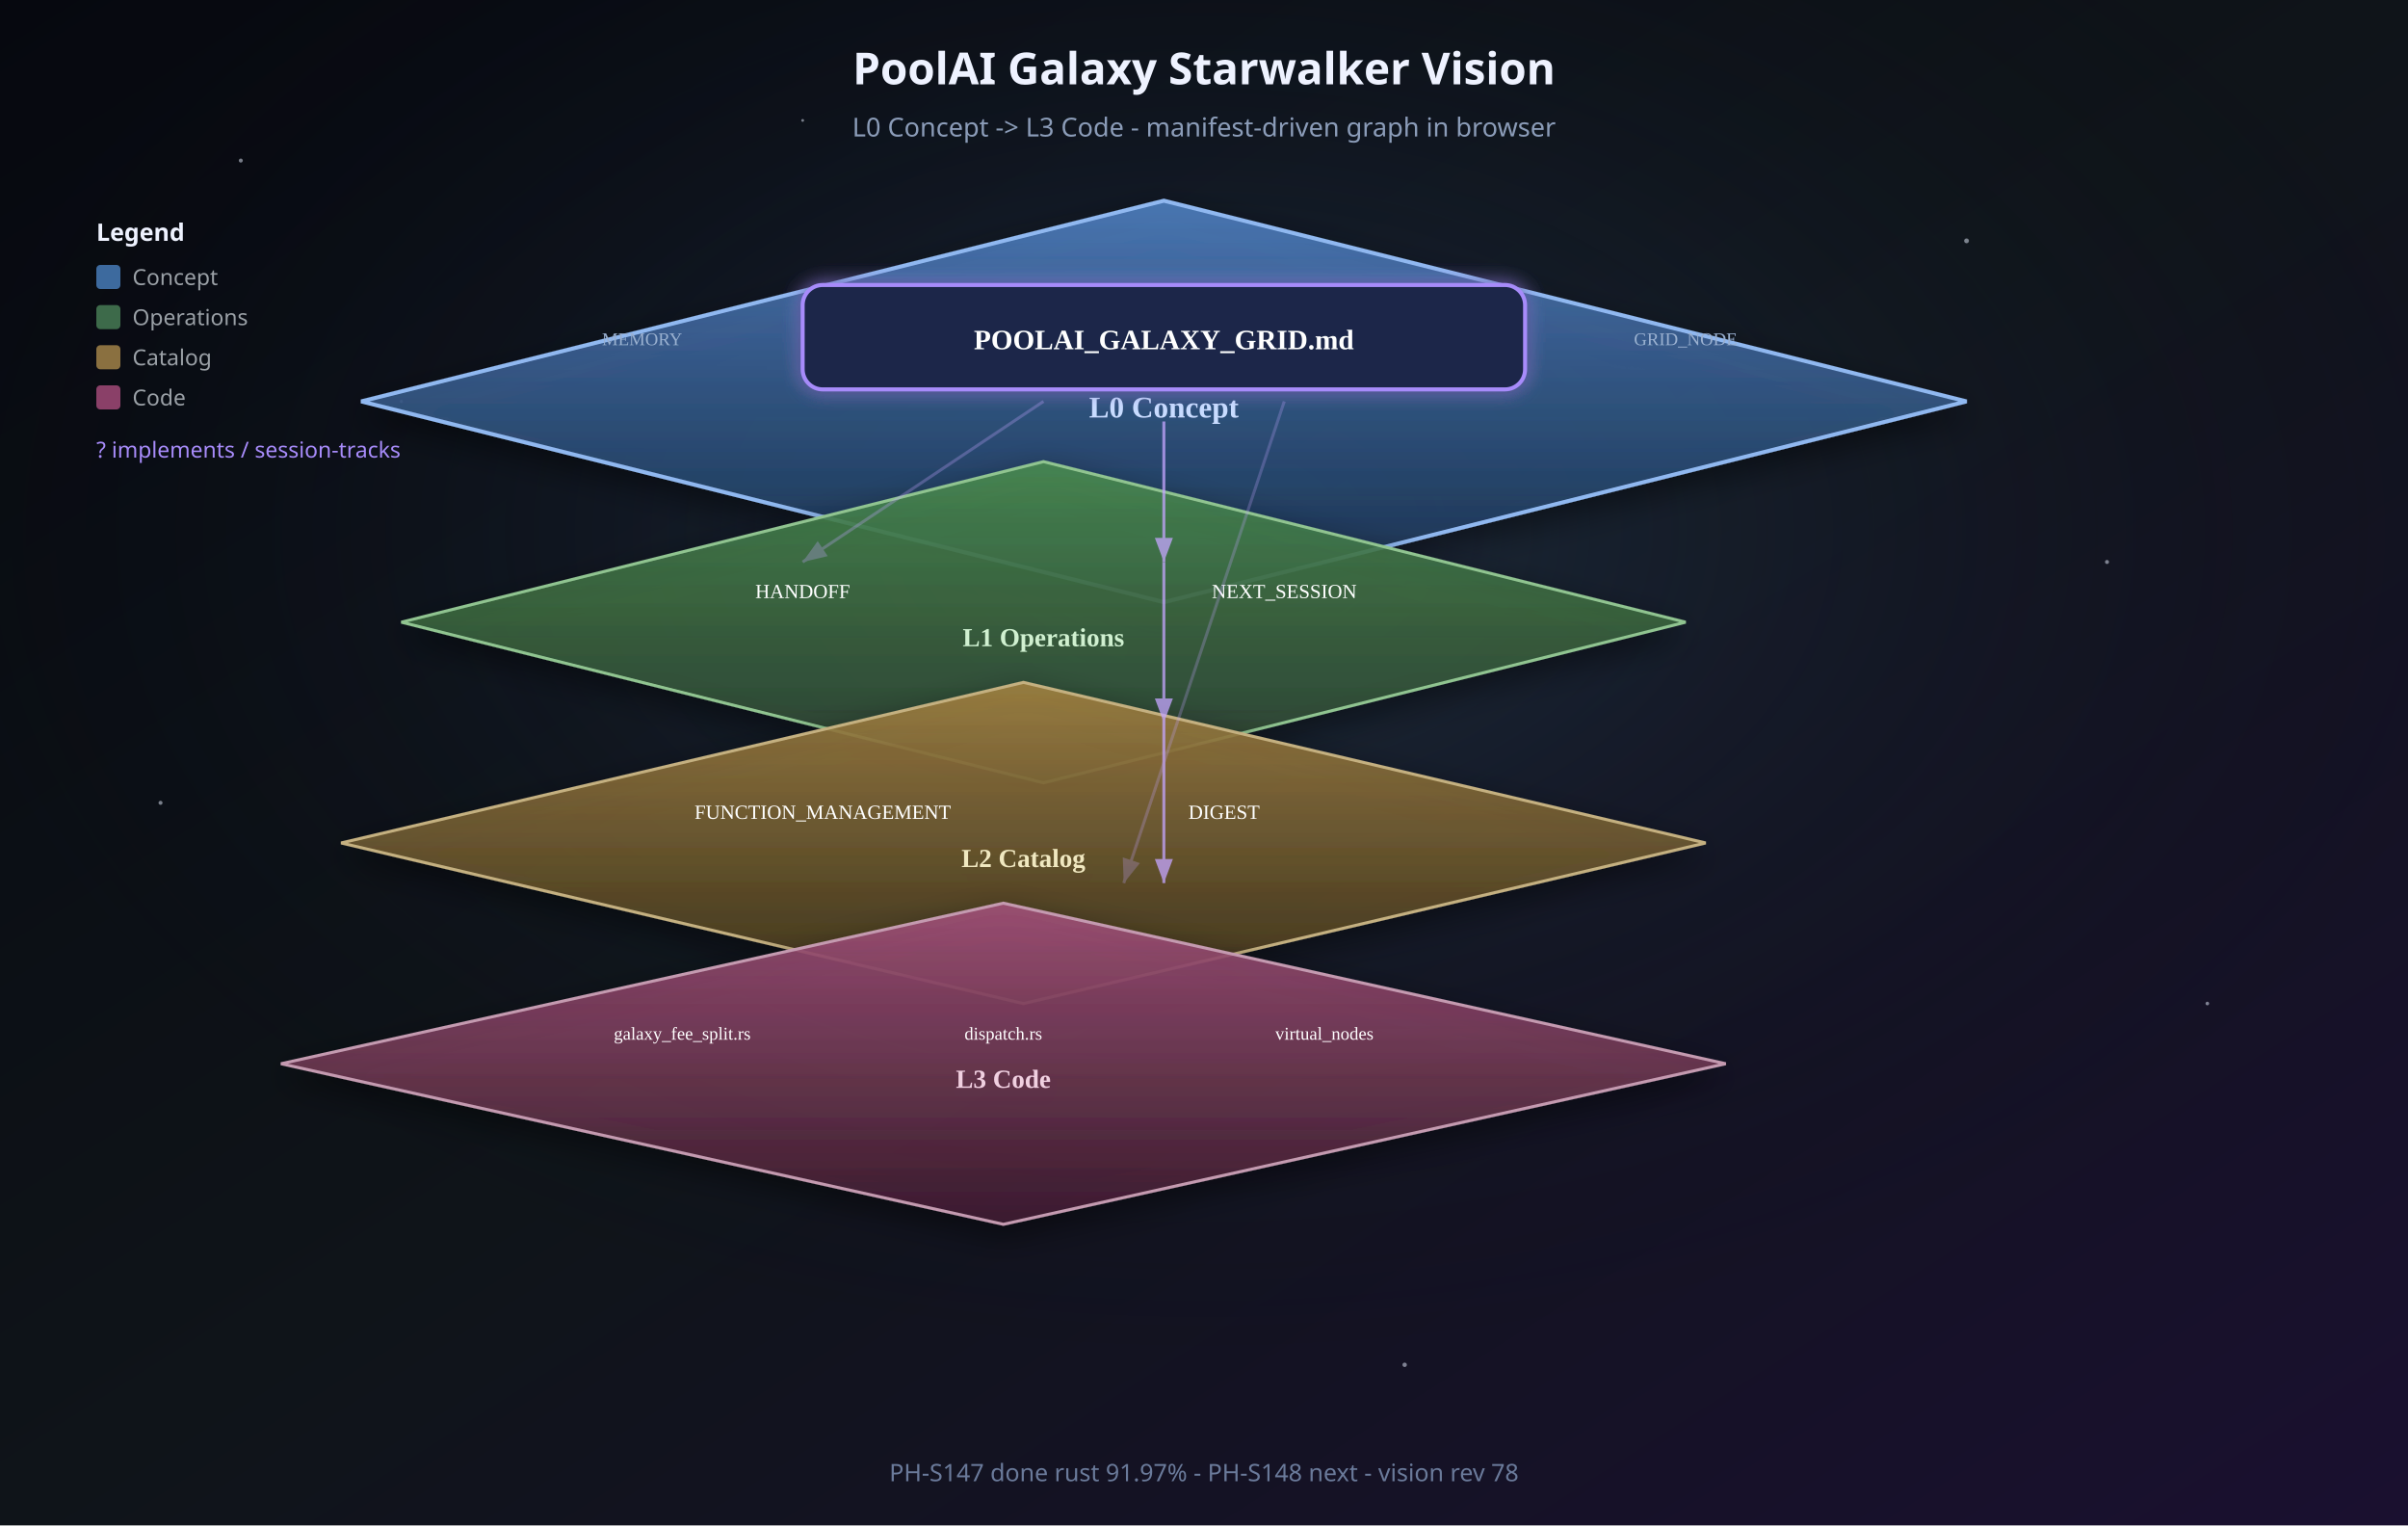
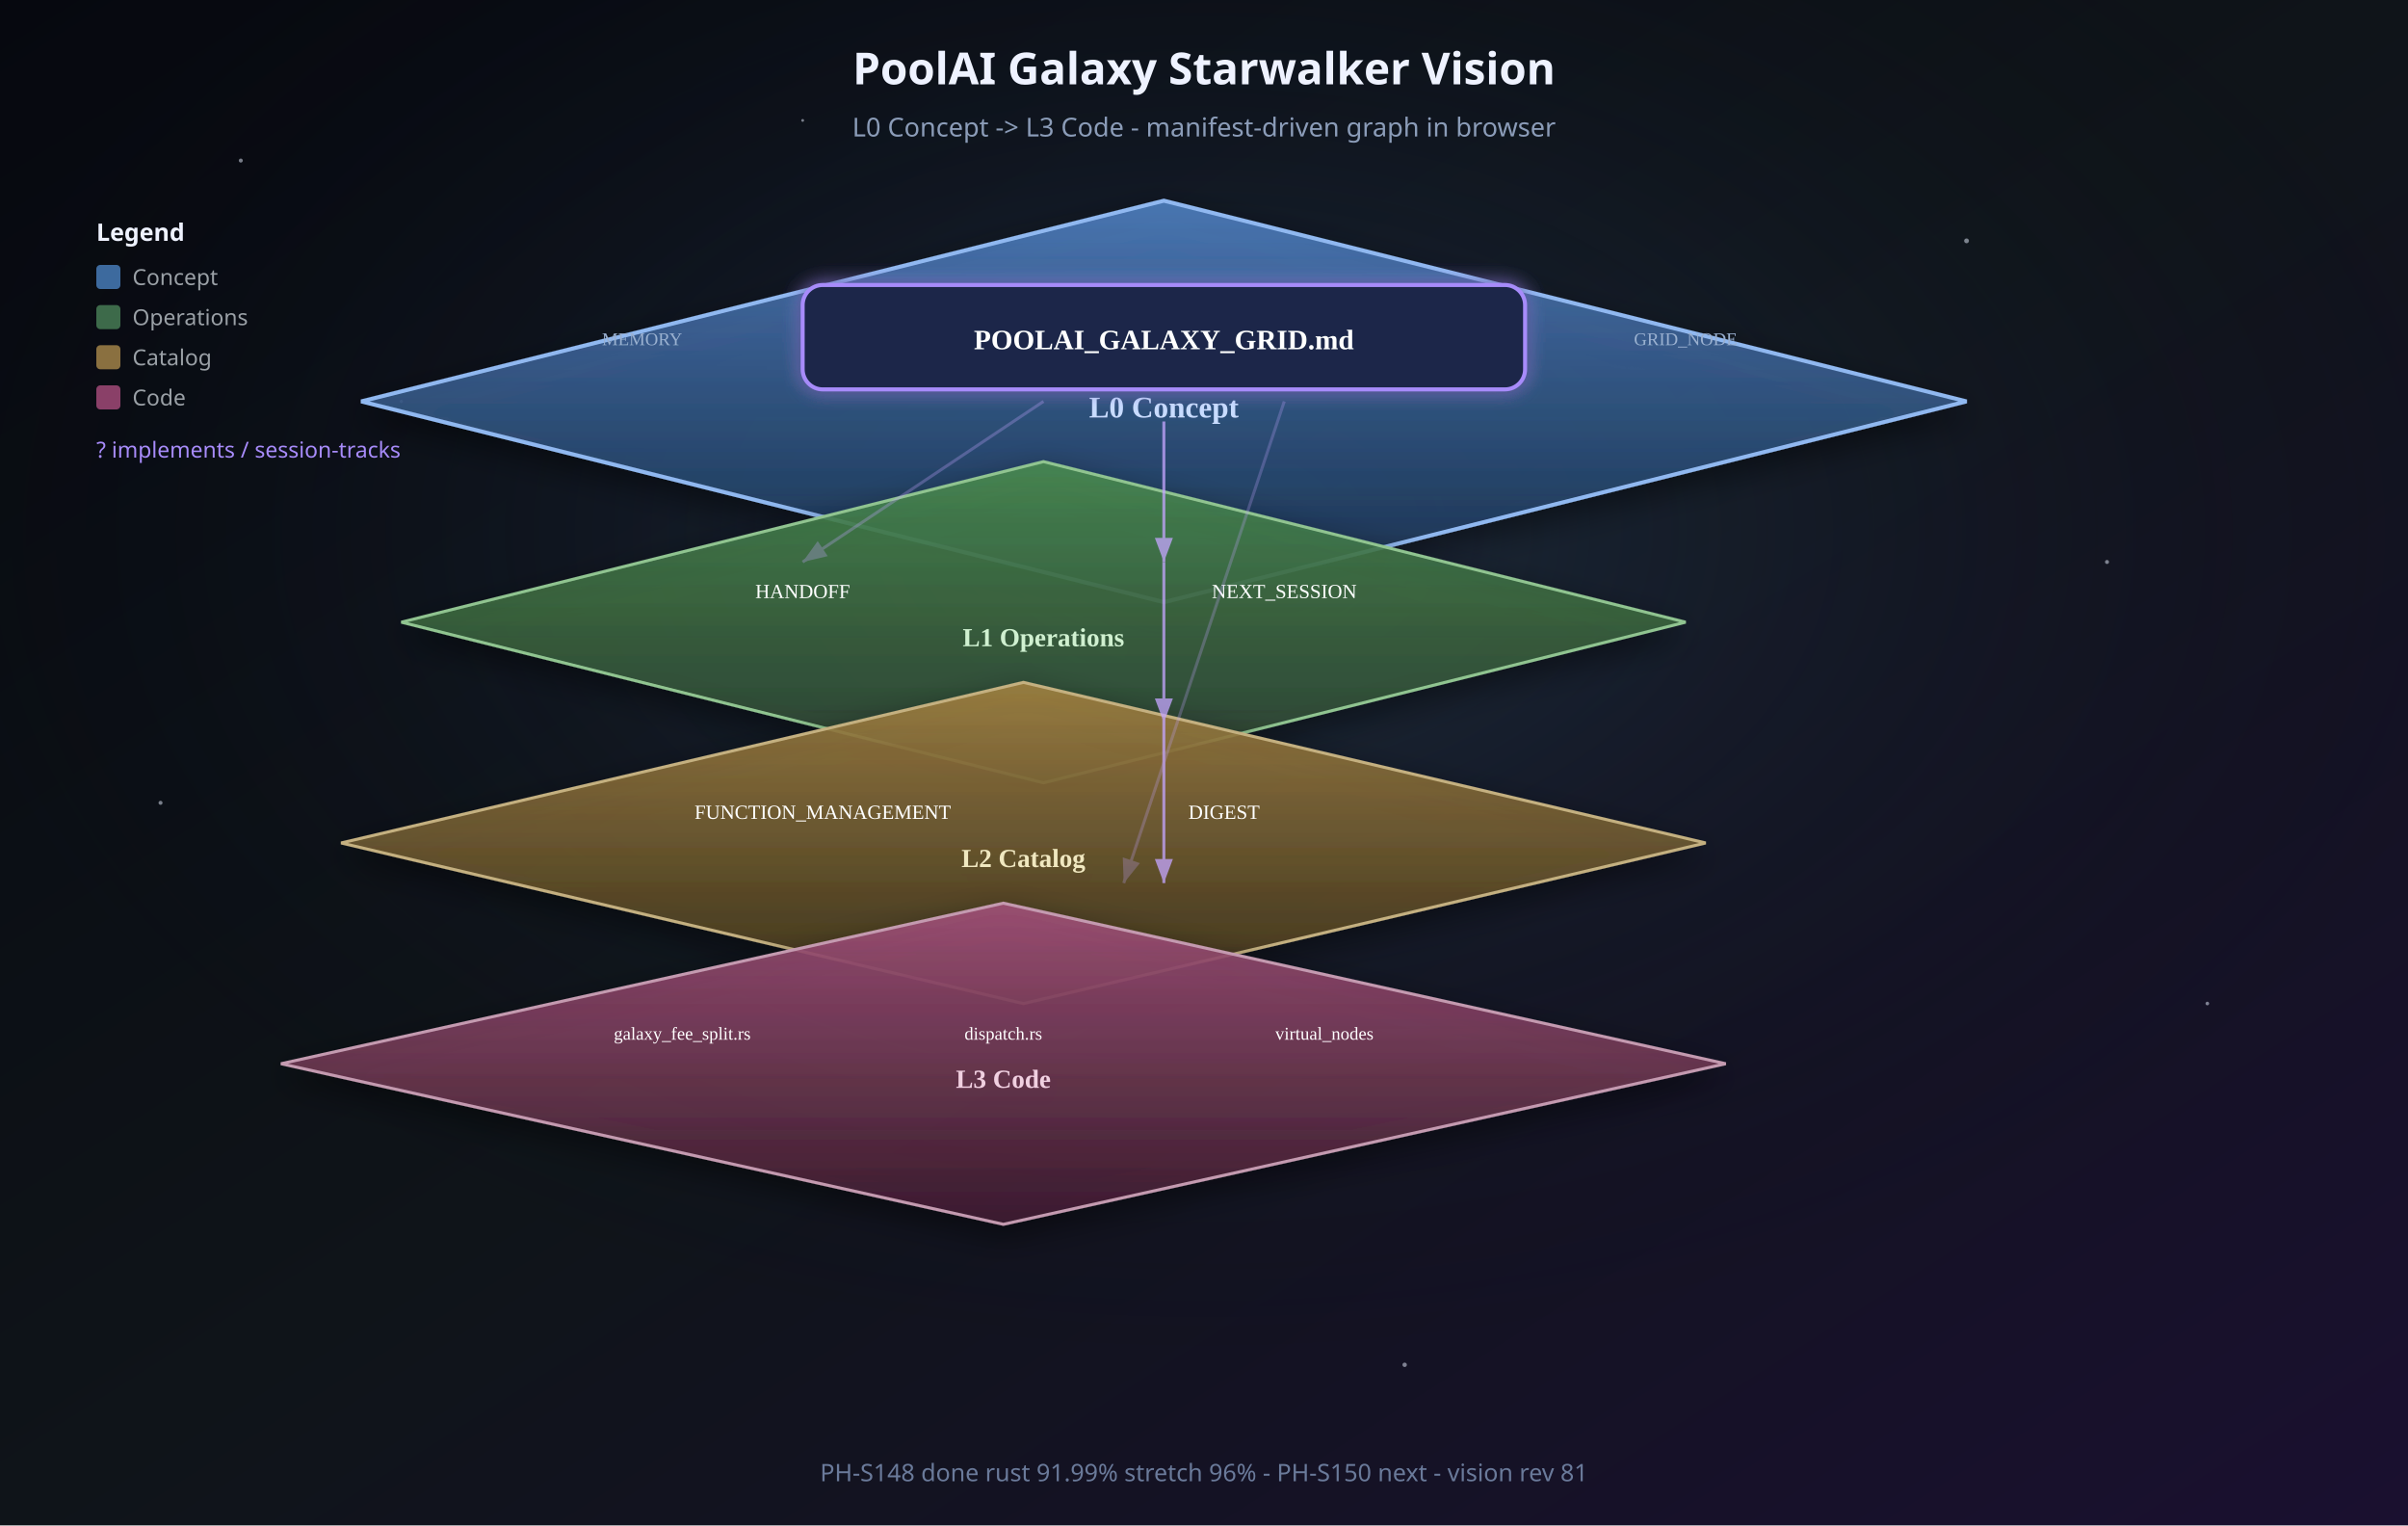
<svg xmlns="http://www.w3.org/2000/svg" viewBox="0 0 1200 760" role="img" aria-labelledby="title desc">
  <defs>
    <linearGradient id="bg" x1="0%" y1="0%" x2="100%" y2="100%">
      <stop offset="0%" stop-color="#06080f" />
      <stop offset="50%" stop-color="#0f1419" />
      <stop offset="100%" stop-color="#1a1030" />
    </linearGradient>
    <radialGradient id="nebula" cx="50%" cy="35%" r="55%">
      <stop offset="0%" stop-color="#3d5a8a" stop-opacity="0.35" />
      <stop offset="100%" stop-color="#06080f" stop-opacity="0" />
    </radialGradient>
    <linearGradient id="planeL0" x1="0%" y1="0%" x2="0%" y2="100%">
      <stop offset="0%" stop-color="#4a7ab8" stop-opacity="0.95" />
      <stop offset="100%" stop-color="#1e3350" stop-opacity="0.85" />
    </linearGradient>
    <linearGradient id="planeL1" x1="0%" y1="0%" x2="0%" y2="100%">
      <stop offset="0%" stop-color="#4a8a50" stop-opacity="0.9" />
      <stop offset="100%" stop-color="#2a4030" stop-opacity="0.85" />
    </linearGradient>
    <linearGradient id="planeL2" x1="0%" y1="0%" x2="0%" y2="100%">
      <stop offset="0%" stop-color="#a08040" stop-opacity="0.9" />
      <stop offset="100%" stop-color="#403520" stop-opacity="0.85" />
    </linearGradient>
    <linearGradient id="planeL3" x1="0%" y1="0%" x2="0%" y2="100%">
      <stop offset="0%" stop-color="#a05078" stop-opacity="0.9" />
      <stop offset="100%" stop-color="#402030" stop-opacity="0.85" />
    </linearGradient>
    <filter id="shadow" x="-30%" y="-30%" width="160%" height="160%">
      <feDropShadow dx="0" dy="6" stdDeviation="8" flood-color="#000" flood-opacity="0.5" />
    </filter>
    <filter id="glow" x="-50%" y="-50%" width="200%" height="200%">
      <feGaussianBlur stdDeviation="4" result="b" />
      <feMerge>
        <feMergeNode in="b" />
        <feMergeNode in="SourceGraphic" />
      </feMerge>
    </filter>
    <marker id="arrow" markerWidth="10" markerHeight="10" refX="8" refY="3" orient="auto">
      <path d="M0,0 L8,3 L0,6 Z" fill="#c4a5ff" />
    </marker>
  </defs>
  <rect width="1200" height="760" fill="url(#bg)" />
  <rect width="1200" height="760" fill="url(#nebula)" />
  <g fill="#e8f0ff" opacity="0.5">
    <circle cx="120" cy="80" r="1" />
    <circle cx="980" cy="120" r="1.2" />
    <circle cx="200" cy="200" r="0.8" />
    <circle cx="1050" cy="280" r="1" />
    <circle cx="80" cy="400" r="1" />
    <circle cx="1100" cy="500" r="0.9" />
    <circle cx="400" cy="60" r="0.7" />
    <circle cx="700" cy="680" r="1.1" />
  </g>
  <text x="600" y="42" text-anchor="middle" fill="#eef2ff" font-family="Segoe UI, system-ui, sans-serif" font-size="22" font-weight="600">PoolAI Galaxy Starwalker Vision</text>
  <text x="600" y="68" text-anchor="middle" fill="#8b9cb8" font-family="Segoe UI, system-ui, sans-serif" font-size="13">L0 Concept -&gt; L3 Code - manifest-driven graph in browser</text>
  <g transform="translate(180, 100)" filter="url(#shadow)">
    <path d="M0 100 L400 0 L800 100 L400 200 Z" fill="url(#planeL0)" stroke="#90b8f0" stroke-width="2" />
    <text x="400" y="108" text-anchor="middle" fill="#c8dcff" font-size="15" font-weight="700">L0 Concept</text>
    <g filter="url(#glow)">
      <rect x="220" y="42" width="360" height="52" rx="10" fill="#1a2848" stroke="#a78bfa" stroke-width="2" />
      <text x="400" y="74" text-anchor="middle" fill="#fff" font-size="14" font-weight="700">POOLAI_GALAXY_GRID.md</text>
    </g>
    <text x="140" y="72" text-anchor="middle" fill="#9ab0d0" font-size="9">MEMORY</text>
    <text x="660" y="72" text-anchor="middle" fill="#9ab0d0" font-size="9">GRID_NODE</text>
  </g>
  <g transform="translate(200, 230)" filter="url(#shadow)">
    <path d="M0 80 L320 0 L640 80 L320 160 Z" fill="url(#planeL1)" stroke="#90c490" stroke-width="1.5" />
    <text x="320" y="92" text-anchor="middle" fill="#d0f0d0" font-size="13" font-weight="600">L1 Operations</text>
    <text x="200" y="68" text-anchor="middle" fill="#fff" font-size="10">HANDOFF</text>
    <text x="440" y="68" text-anchor="middle" fill="#fff" font-size="10">NEXT_SESSION</text>
  </g>
  <g transform="translate(170, 340)" filter="url(#shadow)">
    <path d="M0 80 L340 0 L680 80 L340 160 Z" fill="url(#planeL2)" stroke="#c4b080" stroke-width="1.5" />
    <text x="340" y="92" text-anchor="middle" fill="#f0e8c0" font-size="13" font-weight="600">L2 Catalog</text>
    <text x="240" y="68" text-anchor="middle" fill="#fff" font-size="10">FUNCTION_MANAGEMENT</text>
    <text x="440" y="68" text-anchor="middle" fill="#fff" font-size="10">DIGEST</text>
  </g>
  <g transform="translate(140, 450)" filter="url(#shadow)">
    <path d="M0 80 L360 0 L720 80 L360 160 Z" fill="url(#planeL3)" stroke="#c49ab0" stroke-width="1.5" />
    <text x="360" y="92" text-anchor="middle" fill="#f0d0e0" font-size="13" font-weight="600">L3 Code</text>
    <text x="200" y="68" text-anchor="middle" fill="#fff" font-size="9">galaxy_fee_split.rs</text>
    <text x="360" y="68" text-anchor="middle" fill="#fff" font-size="9">dispatch.rs</text>
    <text x="520" y="68" text-anchor="middle" fill="#fff" font-size="9">virtual_nodes</text>
  </g>
  <g fill="none" stroke="#c4a5ff" stroke-width="1.5" marker-end="url(#arrow)" opacity="0.75">
    <path d="M580 210 L580 280" />
    <path d="M580 280 L580 360" />
    <path d="M580 360 L580 440" />
    <path d="M520 200 L400 280" opacity="0.4" />
    <path d="M640 200 L560 440" opacity="0.35" />
  </g>
  <g transform="translate(48, 120)" font-family="Segoe UI, system-ui, sans-serif" font-size="11">
    <text x="0" y="0" fill="#eef2ff" font-weight="600" font-size="12">Legend</text>
    <rect x="0" y="12" width="12" height="12" rx="2" fill="#3d6a9e" />
    <text x="18" y="22" fill="#9aa0a6">Concept</text>
    <rect x="0" y="32" width="12" height="12" rx="2" fill="#3d6a4a" />
    <text x="18" y="42" fill="#9aa0a6">Operations</text>
    <rect x="0" y="52" width="12" height="12" rx="2" fill="#8a7040" />
    <text x="18" y="62" fill="#9aa0a6">Catalog</text>
    <rect x="0" y="72" width="12" height="12" rx="2" fill="#8a4068" />
    <text x="18" y="82" fill="#9aa0a6">Code</text>
    <text x="0" y="108" fill="#a78bfa">? implements / session-tracks</text>
  </g>
-   <text x="600" y="738" text-anchor="middle" fill="#6a7a9a" font-family="Segoe UI, system-ui, sans-serif" font-size="12">PH-S147 done rust 91.97% - PH-S148 next - vision rev 78</text>
+   <text x="600" y="738" text-anchor="middle" fill="#6a7a9a" font-family="Segoe UI, system-ui, sans-serif" font-size="12">PH-S148 done rust 91.99% stretch 96% - PH-S150 next - vision rev 81</text>
</svg>
